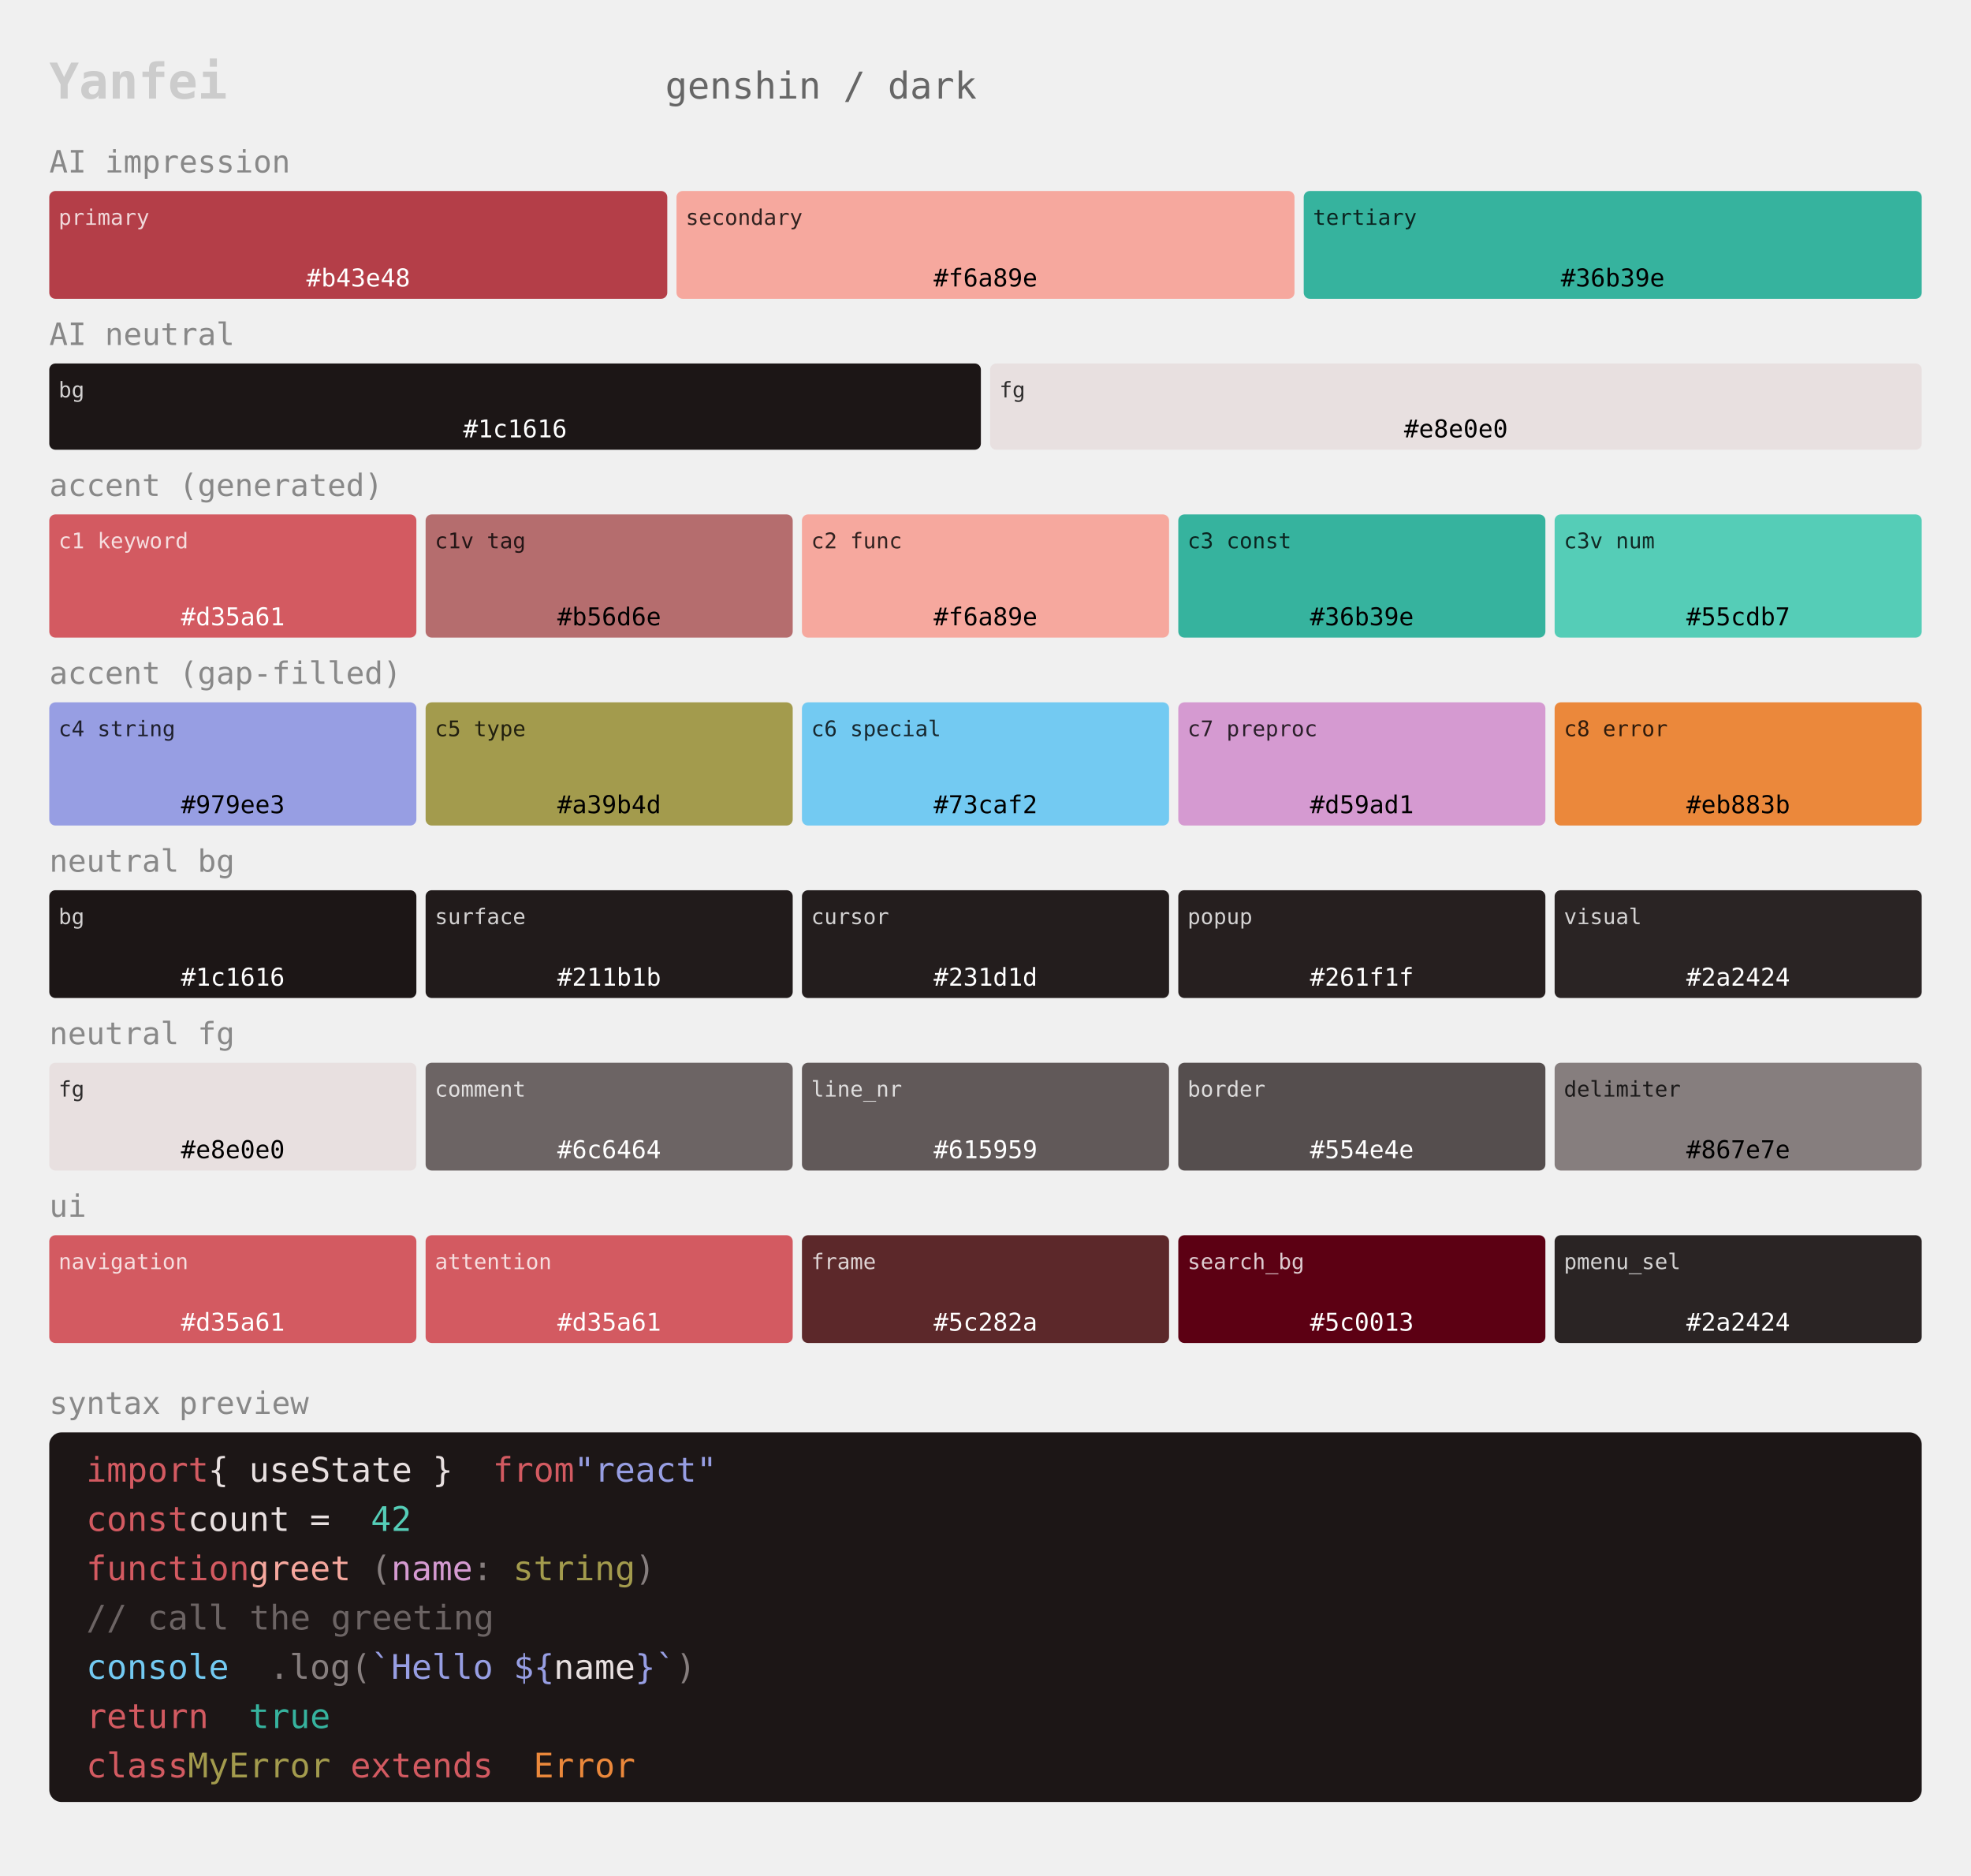
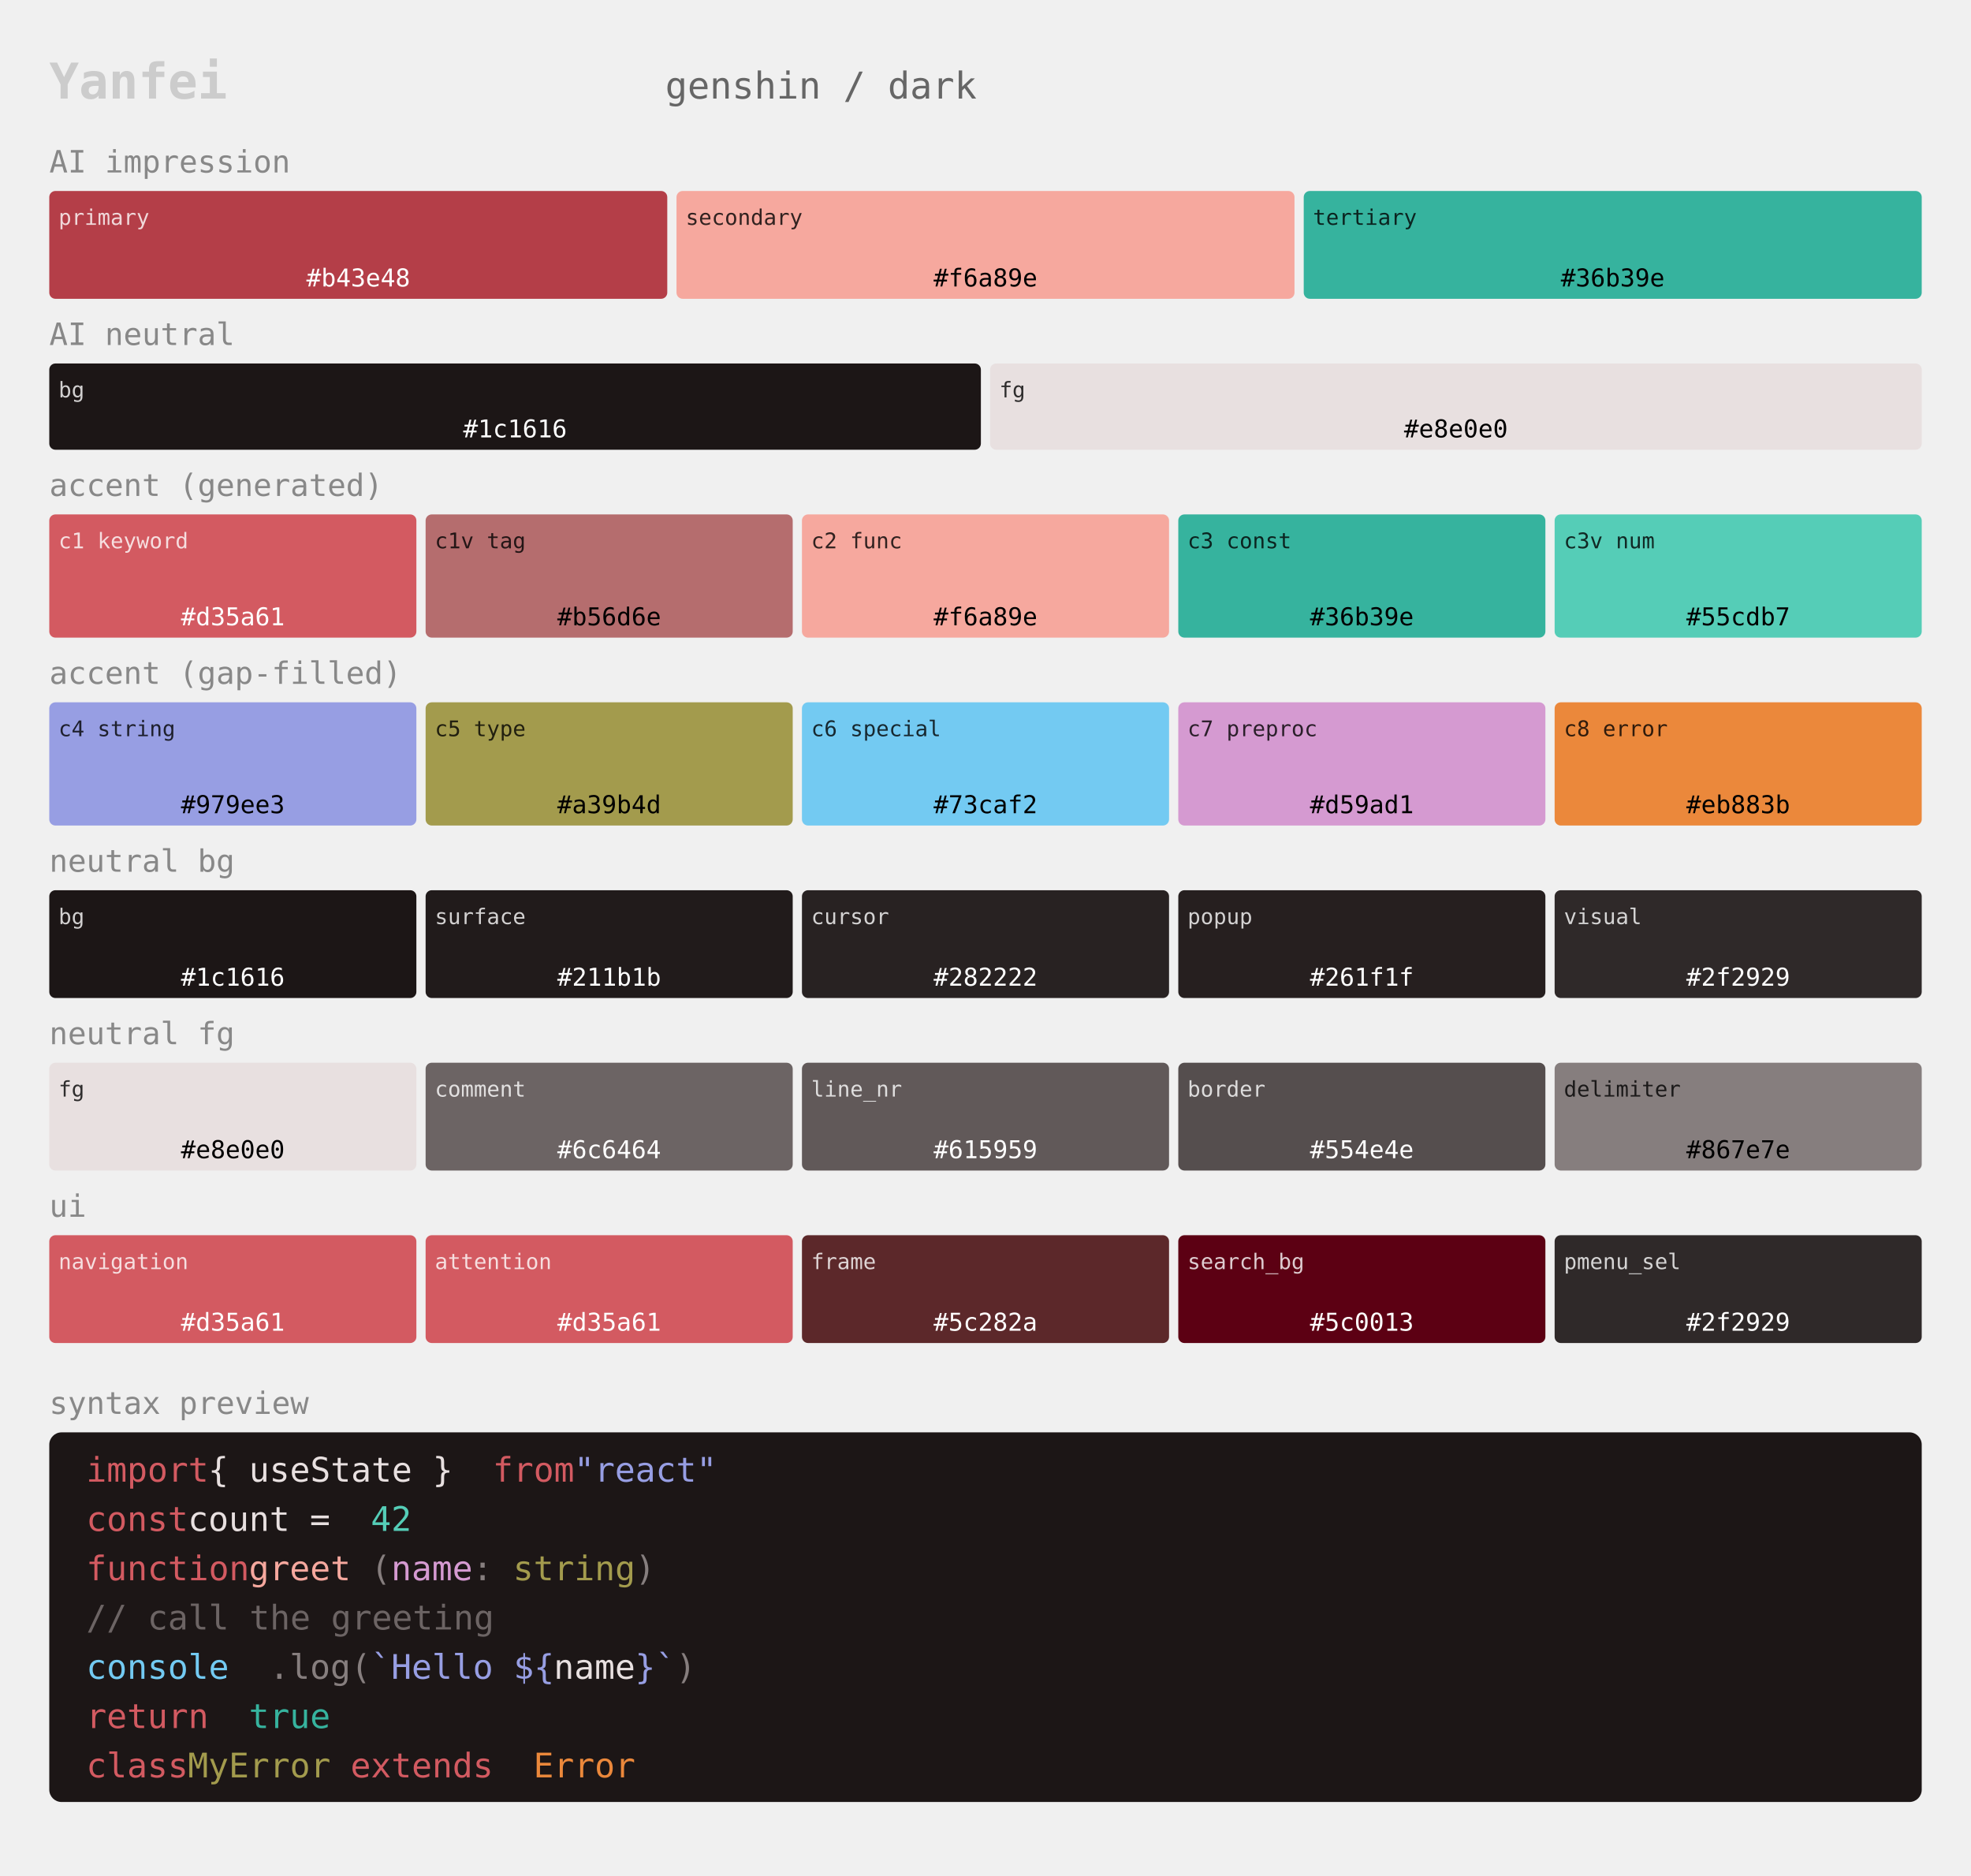
<svg xmlns="http://www.w3.org/2000/svg" width="640" height="609" style="background:#0a0a0a; font-family:ui-monospace,monospace;">
  <text x="16" y="32" fill="#ccc" font-size="16" font-weight="bold">Yanfei</text>
  <text x="216" y="32" fill="#666" font-size="12">genshin / dark</text>
  <text x="16" y="56" fill="#888" font-size="10">AI impression</text>
  <rect x="16" y="62" width="200.667" height="35" fill="#b43e48" rx="2" />
  <text x="19" y="73" fill="#ffffff" font-size="7" opacity="0.8">primary</text>
  <text x="116.333" y="93" fill="#ffffff" font-size="8" text-anchor="middle">#b43e48</text>
  <rect x="219.667" y="62" width="200.667" height="35" fill="#f6a89e" rx="2" />
  <text x="222.667" y="73" fill="#000000" font-size="7" opacity="0.8">secondary</text>
  <text x="320" y="93" fill="#000000" font-size="8" text-anchor="middle">#f6a89e</text>
  <rect x="423.333" y="62" width="200.667" height="35" fill="#36b39e" rx="2" />
  <text x="426.333" y="73" fill="#000000" font-size="7" opacity="0.8">tertiary</text>
  <text x="523.667" y="93" fill="#000000" font-size="8" text-anchor="middle">#36b39e</text>
  <text x="16" y="112" fill="#888" font-size="10">AI neutral</text>
  <rect x="16" y="118" width="302.5" height="28" fill="#1c1616" rx="2" />
  <text x="19" y="129" fill="#ffffff" font-size="7" opacity="0.8">bg</text>
  <text x="167.25" y="142" fill="#ffffff" font-size="8" text-anchor="middle">#1c1616</text>
  <rect x="321.5" y="118" width="302.5" height="28" fill="#e8e0e0" rx="2" />
  <text x="324.5" y="129" fill="#000000" font-size="7" opacity="0.8">fg</text>
  <text x="472.75" y="142" fill="#000000" font-size="8" text-anchor="middle">#e8e0e0</text>
  <text x="16" y="161" fill="#888" font-size="10">accent (generated)</text>
  <rect x="16" y="167" width="119.2" height="40" fill="#d35a61" rx="2" />
  <text x="19" y="178" fill="#ffffff" font-size="7" opacity="0.8">c1 keyword</text>
  <text x="75.6" y="203" fill="#ffffff" font-size="8" text-anchor="middle">#d35a61</text>
  <rect x="138.2" y="167" width="119.2" height="40" fill="#b56d6e" rx="2" />
  <text x="141.2" y="178" fill="#000000" font-size="7" opacity="0.8">c1v tag</text>
  <text x="197.8" y="203" fill="#000000" font-size="8" text-anchor="middle">#b56d6e</text>
  <rect x="260.4" y="167" width="119.2" height="40" fill="#f6a89e" rx="2" />
  <text x="263.4" y="178" fill="#000000" font-size="7" opacity="0.8">c2 func</text>
  <text x="320" y="203" fill="#000000" font-size="8" text-anchor="middle">#f6a89e</text>
  <rect x="382.6" y="167" width="119.2" height="40" fill="#36b39e" rx="2" />
  <text x="385.6" y="178" fill="#000000" font-size="7" opacity="0.8">c3 const</text>
  <text x="442.2" y="203" fill="#000000" font-size="8" text-anchor="middle">#36b39e</text>
  <rect x="504.8" y="167" width="119.2" height="40" fill="#55cdb7" rx="2" />
  <text x="507.8" y="178" fill="#000000" font-size="7" opacity="0.8">c3v num</text>
  <text x="564.4" y="203" fill="#000000" font-size="8" text-anchor="middle">#55cdb7</text>
  <text x="16" y="222" fill="#888" font-size="10">accent (gap-filled)</text>
  <rect x="16" y="228" width="119.2" height="40" fill="#979ee3" rx="2" />
  <text x="19" y="239" fill="#000000" font-size="7" opacity="0.8">c4 string</text>
  <text x="75.6" y="264" fill="#000000" font-size="8" text-anchor="middle">#979ee3</text>
  <rect x="138.2" y="228" width="119.2" height="40" fill="#a39b4d" rx="2" />
  <text x="141.2" y="239" fill="#000000" font-size="7" opacity="0.8">c5 type</text>
  <text x="197.8" y="264" fill="#000000" font-size="8" text-anchor="middle">#a39b4d</text>
  <rect x="260.4" y="228" width="119.2" height="40" fill="#73caf2" rx="2" />
  <text x="263.4" y="239" fill="#000000" font-size="7" opacity="0.8">c6 special</text>
  <text x="320" y="264" fill="#000000" font-size="8" text-anchor="middle">#73caf2</text>
  <rect x="382.6" y="228" width="119.2" height="40" fill="#d59ad1" rx="2" />
  <text x="385.6" y="239" fill="#000000" font-size="7" opacity="0.8">c7 preproc</text>
  <text x="442.2" y="264" fill="#000000" font-size="8" text-anchor="middle">#d59ad1</text>
  <rect x="504.8" y="228" width="119.2" height="40" fill="#eb883b" rx="2" />
  <text x="507.8" y="239" fill="#000000" font-size="7" opacity="0.8">c8 error</text>
  <text x="564.4" y="264" fill="#000000" font-size="8" text-anchor="middle">#eb883b</text>
  <text x="16" y="283" fill="#888" font-size="10">neutral bg</text>
  <rect x="16" y="289" width="119.2" height="35" fill="#1c1616" rx="2" />
  <text x="19" y="300" fill="#ffffff" font-size="7" opacity="0.8">bg</text>
  <text x="75.6" y="320" fill="#ffffff" font-size="8" text-anchor="middle">#1c1616</text>
  <rect x="138.2" y="289" width="119.2" height="35" fill="#211b1b" rx="2" />
  <text x="141.2" y="300" fill="#ffffff" font-size="7" opacity="0.8">surface</text>
  <text x="197.8" y="320" fill="#ffffff" font-size="8" text-anchor="middle">#211b1b</text>
-   <rect x="260.4" y="289" width="119.2" height="35" fill="#231d1d" rx="2" />
+   <rect x="260.4" y="289" width="119.2" height="35" fill="#282222" rx="2" />
  <text x="263.4" y="300" fill="#ffffff" font-size="7" opacity="0.8">cursor</text>
-   <text x="320" y="320" fill="#ffffff" font-size="8" text-anchor="middle">#231d1d</text>
+   <text x="320" y="320" fill="#ffffff" font-size="8" text-anchor="middle">#282222</text>
  <rect x="382.6" y="289" width="119.2" height="35" fill="#261f1f" rx="2" />
  <text x="385.6" y="300" fill="#ffffff" font-size="7" opacity="0.8">popup</text>
  <text x="442.2" y="320" fill="#ffffff" font-size="8" text-anchor="middle">#261f1f</text>
-   <rect x="504.8" y="289" width="119.2" height="35" fill="#2a2424" rx="2" />
+   <rect x="504.8" y="289" width="119.2" height="35" fill="#2f2929" rx="2" />
  <text x="507.8" y="300" fill="#ffffff" font-size="7" opacity="0.8">visual</text>
-   <text x="564.4" y="320" fill="#ffffff" font-size="8" text-anchor="middle">#2a2424</text>
+   <text x="564.4" y="320" fill="#ffffff" font-size="8" text-anchor="middle">#2f2929</text>
  <text x="16" y="339" fill="#888" font-size="10">neutral fg</text>
  <rect x="16" y="345" width="119.2" height="35" fill="#e8e0e0" rx="2" />
  <text x="19" y="356" fill="#000000" font-size="7" opacity="0.8">fg</text>
  <text x="75.6" y="376" fill="#000000" font-size="8" text-anchor="middle">#e8e0e0</text>
  <rect x="138.2" y="345" width="119.2" height="35" fill="#6c6464" rx="2" />
  <text x="141.2" y="356" fill="#ffffff" font-size="7" opacity="0.8">comment</text>
  <text x="197.8" y="376" fill="#ffffff" font-size="8" text-anchor="middle">#6c6464</text>
  <rect x="260.4" y="345" width="119.2" height="35" fill="#615959" rx="2" />
  <text x="263.4" y="356" fill="#ffffff" font-size="7" opacity="0.8">line_nr</text>
  <text x="320" y="376" fill="#ffffff" font-size="8" text-anchor="middle">#615959</text>
  <rect x="382.6" y="345" width="119.2" height="35" fill="#554e4e" rx="2" />
  <text x="385.6" y="356" fill="#ffffff" font-size="7" opacity="0.8">border</text>
  <text x="442.2" y="376" fill="#ffffff" font-size="8" text-anchor="middle">#554e4e</text>
  <rect x="504.8" y="345" width="119.2" height="35" fill="#867e7e" rx="2" />
  <text x="507.8" y="356" fill="#000000" font-size="7" opacity="0.8">delimiter</text>
  <text x="564.4" y="376" fill="#000000" font-size="8" text-anchor="middle">#867e7e</text>
  <text x="16" y="395" fill="#888" font-size="10">ui</text>
  <rect x="16" y="401" width="119.2" height="35" fill="#d35a61" rx="2" />
  <text x="19" y="412" fill="#ffffff" font-size="7" opacity="0.8">navigation</text>
  <text x="75.6" y="432" fill="#ffffff" font-size="8" text-anchor="middle">#d35a61</text>
  <rect x="138.2" y="401" width="119.2" height="35" fill="#d35a61" rx="2" />
  <text x="141.2" y="412" fill="#ffffff" font-size="7" opacity="0.8">attention</text>
  <text x="197.8" y="432" fill="#ffffff" font-size="8" text-anchor="middle">#d35a61</text>
  <rect x="260.4" y="401" width="119.2" height="35" fill="#5c282a" rx="2" />
  <text x="263.4" y="412" fill="#ffffff" font-size="7" opacity="0.8">frame</text>
  <text x="320" y="432" fill="#ffffff" font-size="8" text-anchor="middle">#5c282a</text>
  <rect x="382.6" y="401" width="119.2" height="35" fill="#5c0013" rx="2" />
  <text x="385.6" y="412" fill="#ffffff" font-size="7" opacity="0.8">search_bg</text>
  <text x="442.2" y="432" fill="#ffffff" font-size="8" text-anchor="middle">#5c0013</text>
-   <rect x="504.8" y="401" width="119.2" height="35" fill="#2a2424" rx="2" />
+   <rect x="504.8" y="401" width="119.2" height="35" fill="#2f2929" rx="2" />
  <text x="507.8" y="412" fill="#ffffff" font-size="7" opacity="0.8">pmenu_sel</text>
-   <text x="564.4" y="432" fill="#ffffff" font-size="8" text-anchor="middle">#2a2424</text>
+   <text x="564.4" y="432" fill="#ffffff" font-size="8" text-anchor="middle">#2f2929</text>
  <text x="16" y="459" fill="#888" font-size="10">syntax preview</text>
  <rect x="16" y="465" width="608" height="120" fill="#1c1616" rx="4" />
  <text x="28" y="481" fill="#d35a61" font-size="11" font-family="monospace">import</text>
  <text x="67.6" y="481" fill="#e8e0e0" font-size="11" font-family="monospace"> { useState } </text>
  <text x="160" y="481" fill="#d35a61" font-size="11" font-family="monospace">from</text>
  <text x="186.4" y="481" fill="#979ee3" font-size="11" font-family="monospace"> "react"</text>
  <text x="28" y="497" fill="#d35a61" font-size="11" font-family="monospace">const</text>
  <text x="61" y="497" fill="#e8e0e0" font-size="11" font-family="monospace"> count</text>
  <text x="100.6" y="497" fill="#e8e0e0" font-size="11" font-family="monospace"> = </text>
  <text x="120.4" y="497" fill="#55cdb7" font-size="11" font-family="monospace">42</text>
  <text x="28" y="513" fill="#d35a61" font-size="11" font-family="monospace">function</text>
  <text x="80.8" y="513" fill="#f6a89e" font-size="11" font-family="monospace"> greet</text>
  <text x="120.4" y="513" fill="#867e7e" font-size="11" font-family="monospace">(</text>
  <text x="127" y="513" fill="#d59ad1" font-size="11" font-family="monospace">name</text>
  <text x="153.4" y="513" fill="#867e7e" font-size="11" font-family="monospace">: </text>
  <text x="166.6" y="513" fill="#a39b4d" font-size="11" font-family="monospace">string</text>
  <text x="206.2" y="513" fill="#867e7e" font-size="11" font-family="monospace">)</text>
  <text x="28" y="529" fill="#6c6464" font-size="11" font-family="monospace">  // call the greeting</text>
  <text x="28" y="545" fill="#73caf2" font-size="11" font-family="monospace">  console</text>
  <text x="87.4" y="545" fill="#867e7e" font-size="11" font-family="monospace">.log(</text>
  <text x="120.4" y="545" fill="#979ee3" font-size="11" font-family="monospace">`Hello ${</text>
  <text x="179.8" y="545" fill="#e8e0e0" font-size="11" font-family="monospace">name</text>
  <text x="206.2" y="545" fill="#979ee3" font-size="11" font-family="monospace">}`</text>
  <text x="219.4" y="545" fill="#867e7e" font-size="11" font-family="monospace">)</text>
  <text x="28" y="561" fill="#d35a61" font-size="11" font-family="monospace">  return</text>
  <text x="80.8" y="561" fill="#36b39e" font-size="11" font-family="monospace"> true</text>
  <text x="28" y="577" fill="#d35a61" font-size="11" font-family="monospace">class</text>
  <text x="61" y="577" fill="#a39b4d" font-size="11" font-family="monospace"> MyError</text>
  <text x="113.8" y="577" fill="#d35a61" font-size="11" font-family="monospace"> extends </text>
  <text x="173.2" y="577" fill="#eb883b" font-size="11" font-family="monospace">Error</text>
</svg>
